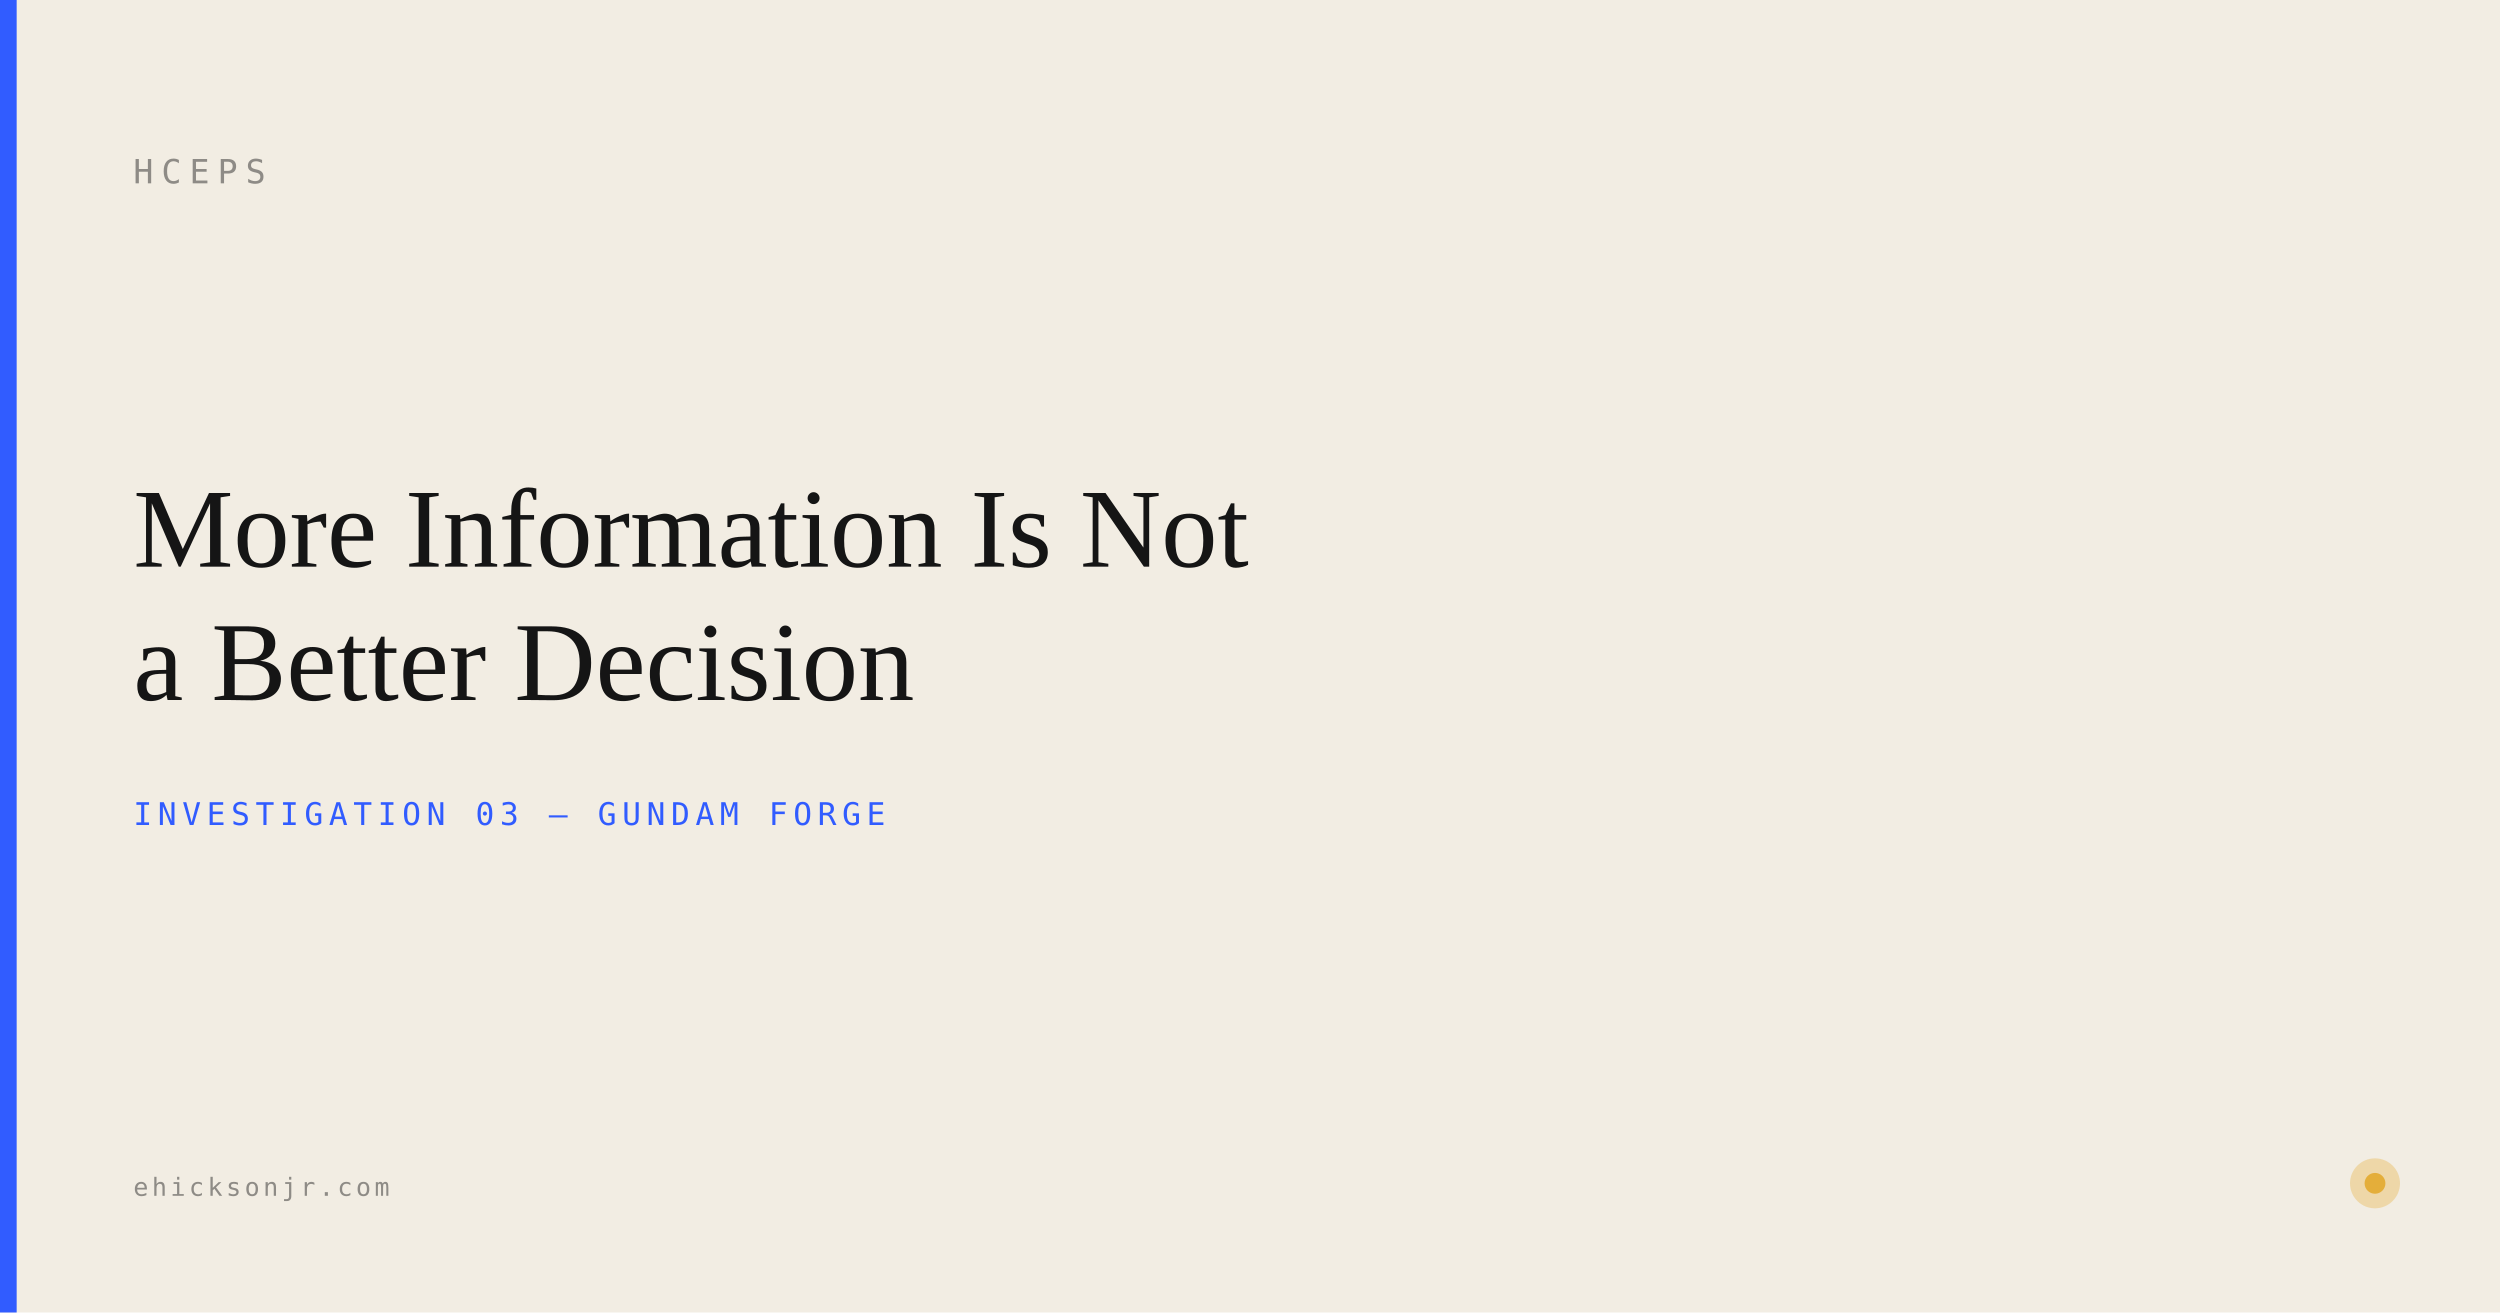
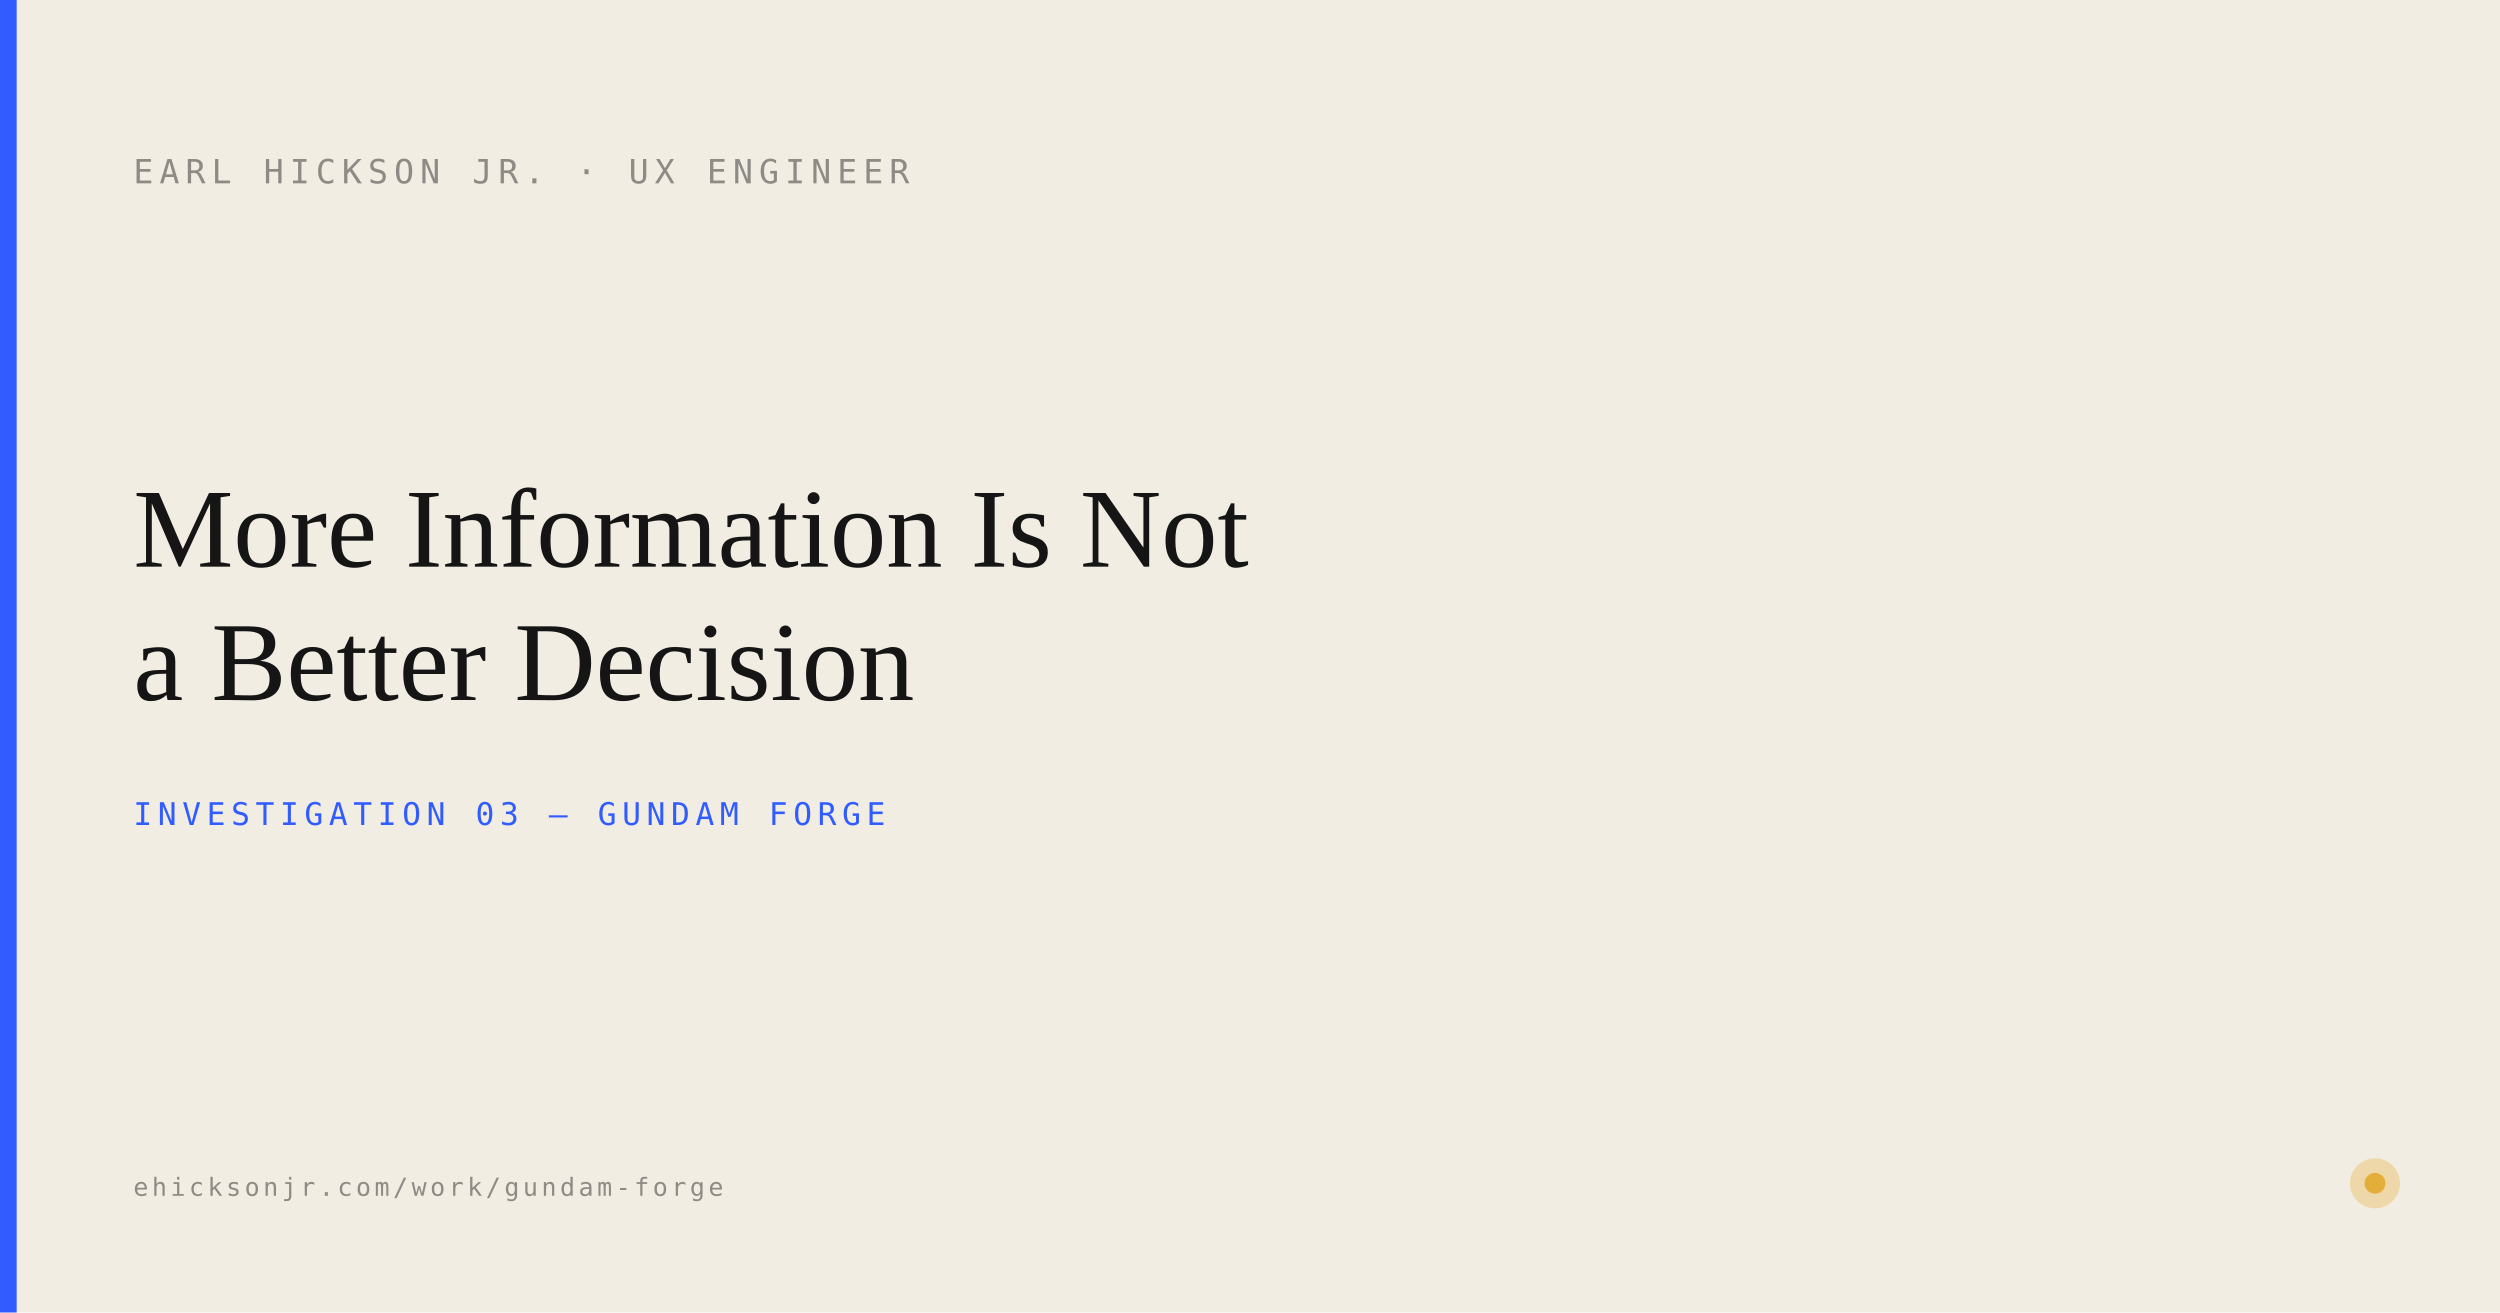
<svg xmlns="http://www.w3.org/2000/svg" width="1200" height="630" viewBox="0 0 1200 630">
  <rect width="1200" height="630" fill="#F2EDE3" />
  <rect x="0" y="0" width="8" height="630" fill="#315CFF" />
-   <text x="64" y="88" font-family="'JetBrains Mono',ui-monospace,'SF Mono',Menlo,Consolas,monospace" font-size="16" letter-spacing="0.24em" fill="rgba(21,21,21,0.45)">HCEPS</text>
+   <text x="64" y="88" font-family="'JetBrains Mono',ui-monospace,'SF Mono',Menlo,Consolas,monospace" font-size="16" letter-spacing="0.18em" fill="rgba(21,21,21,0.45)">EARL HICKSON JR. · UX ENGINEER</text>
  <text x="64" y="272" font-family="'Source Serif 4',Georgia,'Times New Roman',serif" font-size="54" font-weight="400" fill="#151515">
    <tspan x="64" dy="0">More Information Is Not</tspan>
    <tspan x="64" dy="64">a Better Decision</tspan>
  </text>
  <text x="64" y="396" font-family="'JetBrains Mono',ui-monospace,'SF Mono',Menlo,Consolas,monospace" font-size="15" letter-spacing="0.18em" fill="#315CFF">INVESTIGATION 03 — GUNDAM FORGE</text>
-   <text x="64" y="574" font-family="'JetBrains Mono',ui-monospace,'SF Mono',Menlo,Consolas,monospace" font-size="12" letter-spacing="0.14em" fill="rgba(21,21,21,0.45)">ehicksonjr.com</text>
+   <text x="64" y="574" font-family="'JetBrains Mono',ui-monospace,'SF Mono',Menlo,Consolas,monospace" font-size="12" letter-spacing="0.14em" fill="rgba(21,21,21,0.45)">ehicksonjr.com/work/gundam-forge</text>
  <circle cx="1140" cy="568" r="8" fill="none" stroke="#E4AE3A" stroke-opacity="0.35" stroke-width="8" />
  <circle cx="1140" cy="568" r="5" fill="#E4AE3A" />
</svg>
